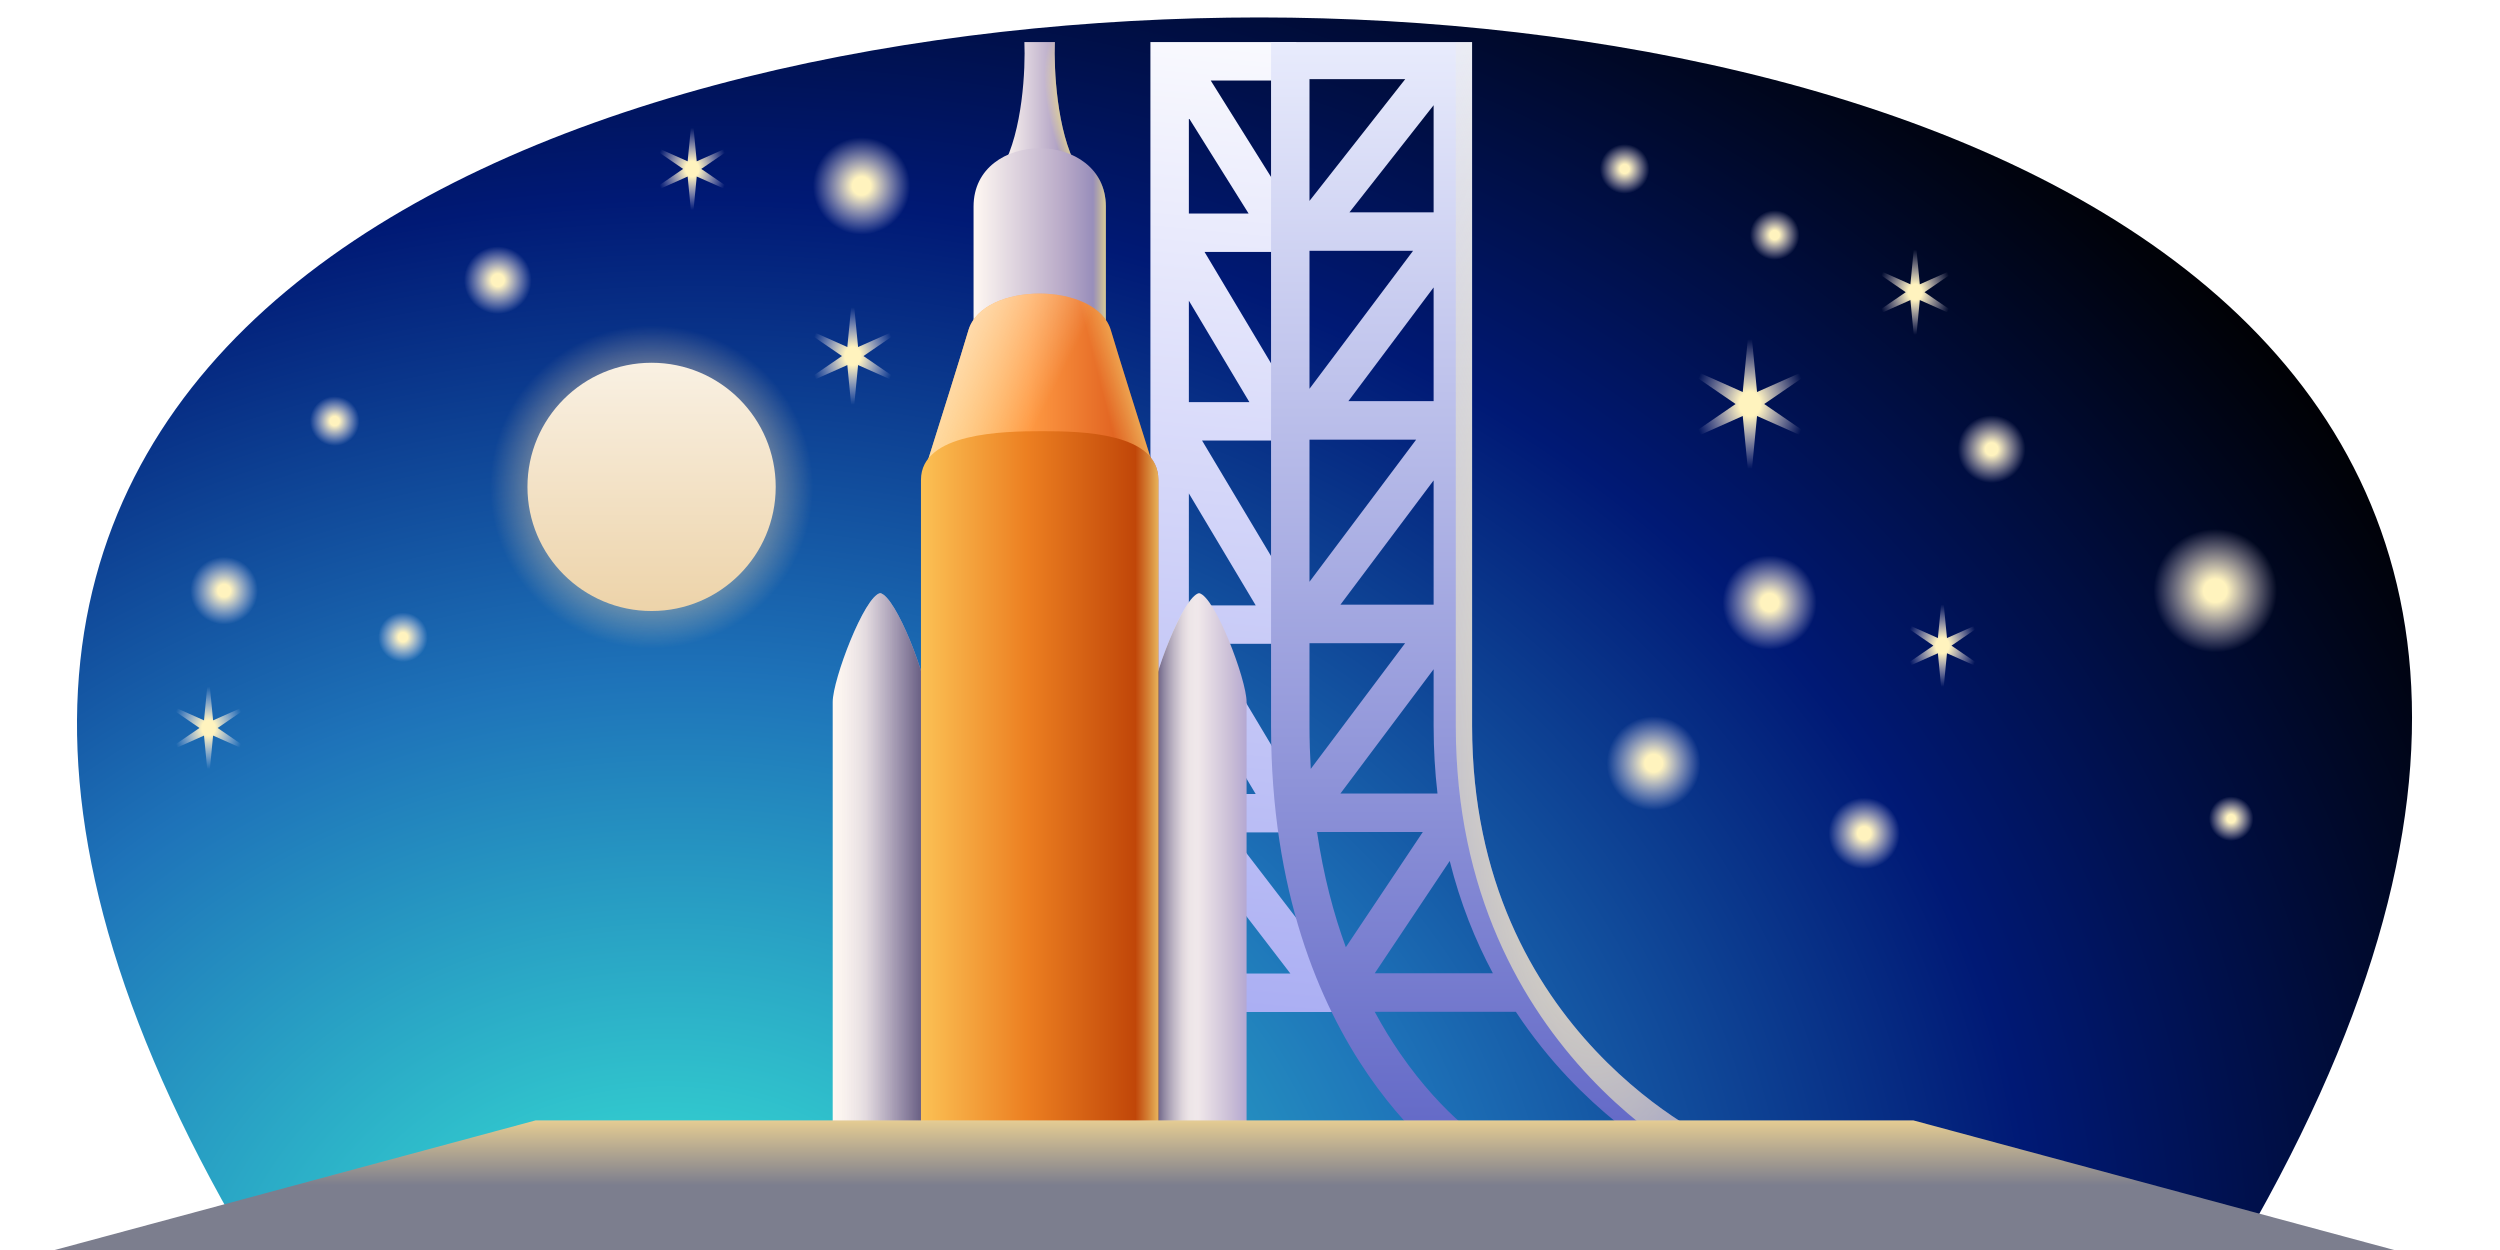
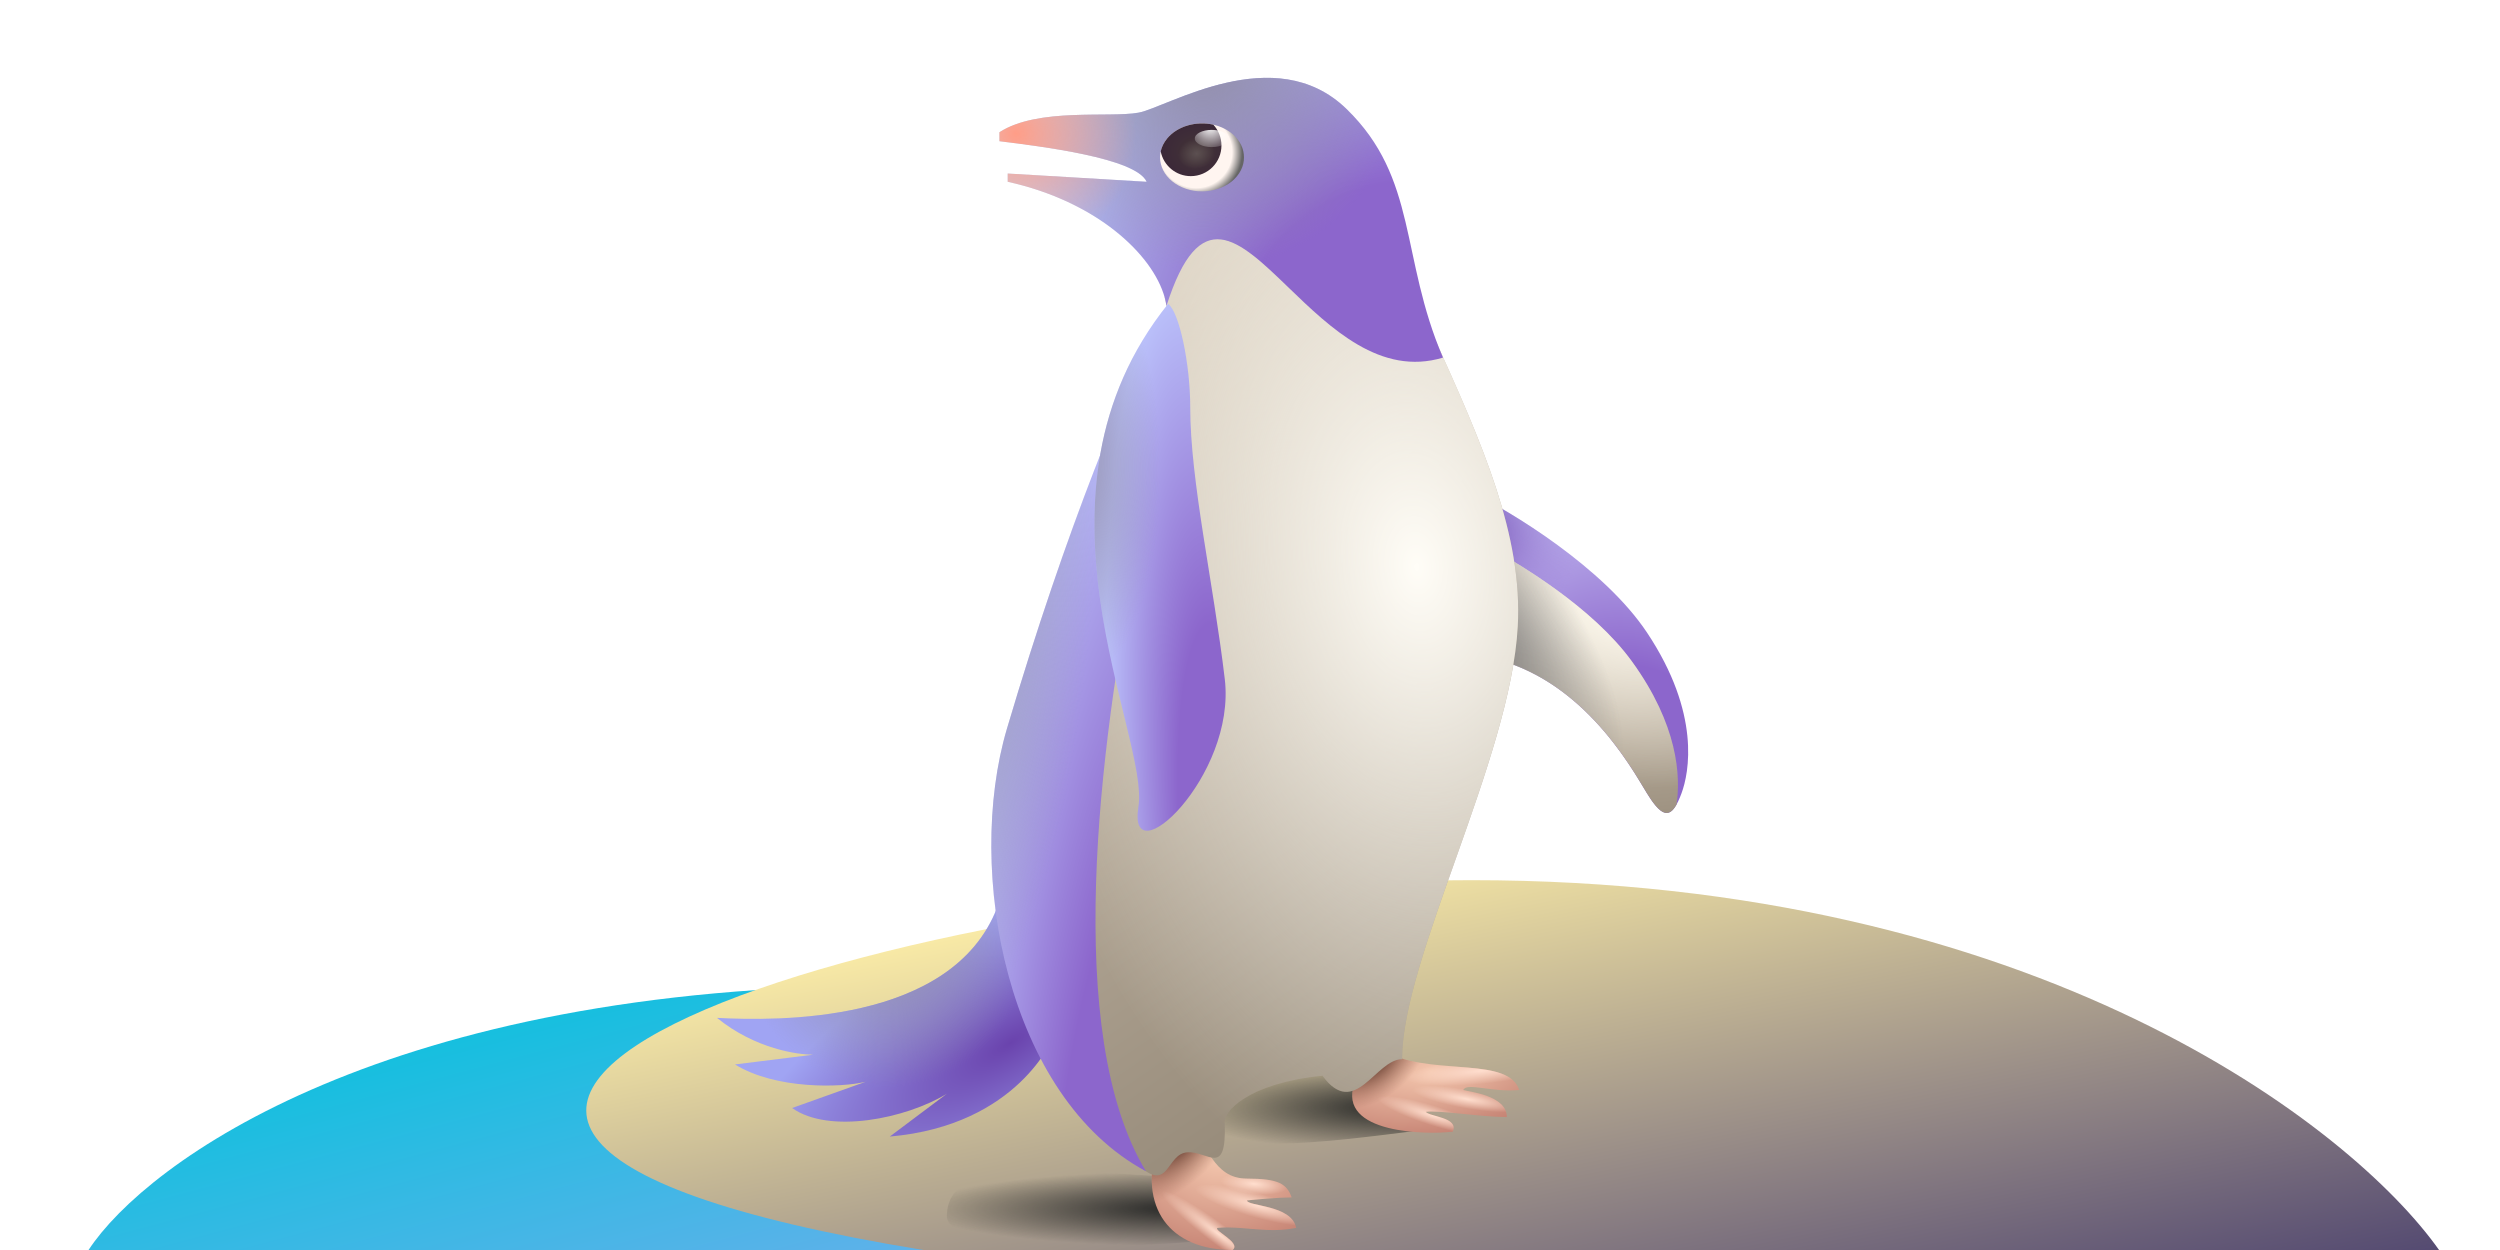
<svg xmlns="http://www.w3.org/2000/svg" viewBox="0 0 240 120" fill="none">
-   <path d="M216.572 117.109H22.38C-25.964 32.308 52.492 2.606 117.89 1.695C181.798 0.805 266.248 28.558 216.572 117.109Z" fill="url(#paint0_radial_10929_1152)" />
-   <path fill-rule="evenodd" clip-rule="evenodd" d="M110.44 4.039V69.753C110.439 84.782 105.665 94.814 100.97 101.067C98.615 104.202 96.265 106.405 94.52 107.814C93.649 108.519 92.926 109.025 92.433 109.35C92.188 109.511 91.997 109.627 91.874 109.701C91.815 109.736 91.77 109.762 91.744 109.777C91.732 109.784 91.717 109.795 91.717 109.795L93.493 113.027L93.502 113.023L93.52 113.014C93.534 113.006 93.555 112.991 93.578 112.978C93.626 112.951 93.695 112.914 93.777 112.865C93.942 112.766 94.175 112.62 94.466 112.429C95.05 112.044 95.869 111.468 96.841 110.682C98.787 109.11 101.358 106.691 103.922 103.277C105.252 101.506 106.57 99.468 107.803 97.15H129.158V93.459H127.364L128.099 92.896L118.134 79.913H124.155V76.479L124.782 76.109L116.241 61.808H124.155V58.373L124.782 58.004L115.398 42.293H124.155V39.871L124.782 39.502L115.637 24.188H124.155V21.739L124.759 21.365L116.232 7.734H124.448V4.038L110.44 4.039ZM113.897 80.454L123.876 93.459H109.574C111.23 89.606 112.584 85.111 113.374 79.913H114.604L113.897 80.454ZM120.545 76.222H113.825C114.015 74.166 114.131 72.011 114.131 69.753V65.472L120.545 76.222ZM120.549 58.117H114.131V47.367L120.549 58.117ZM119.941 38.602H114.131V28.865L119.941 38.602ZM119.864 20.496H114.131V11.331L119.864 20.496Z" fill="url(#paint1_linear_10929_1152)" />
-   <path fill-rule="evenodd" clip-rule="evenodd" d="M141.319 4.038V69.7C141.32 84.623 147.273 94.612 153.196 100.889C156.167 104.039 159.137 106.262 161.358 107.691C162.468 108.404 163.389 108.918 164.022 109.25C164.338 109.416 164.582 109.539 164.743 109.615C164.824 109.654 164.886 109.68 164.924 109.697L164.964 109.715C164.96 109.723 164.911 109.843 164.23 111.409C163.552 112.968 163.496 113.09 163.49 113.099L163.463 113.086C163.447 113.079 163.423 113.071 163.396 113.059C163.339 113.033 163.258 112.994 163.157 112.946C162.956 112.85 162.669 112.711 162.309 112.523C161.589 112.145 160.573 111.575 159.362 110.796C156.942 109.24 153.726 106.835 150.51 103.427C148.803 101.618 147.105 99.523 145.52 97.13H131.971C132.763 98.601 133.584 99.927 134.401 101.115C136.558 104.253 138.709 106.452 140.301 107.858C141.095 108.559 141.752 109.064 142.198 109.386C142.421 109.546 142.593 109.665 142.703 109.737C142.757 109.772 142.802 109.795 142.825 109.809C142.833 109.814 142.843 109.823 142.843 109.823C142.843 109.823 142.81 109.879 141.896 111.409C141.059 112.812 140.962 112.973 140.95 112.991L140.941 112.987L140.923 112.978C140.909 112.97 140.89 112.955 140.869 112.942C140.824 112.914 140.76 112.874 140.684 112.825C140.53 112.724 140.313 112.576 140.044 112.383C139.505 111.995 138.751 111.418 137.858 110.629C136.069 109.05 133.708 106.625 131.358 103.206C126.646 96.349 122.02 85.556 122.02 69.7V4.038H141.319ZM131.976 93.434H143.316C141.628 90.28 140.183 86.7 139.174 82.653L131.976 93.434ZM126.437 79.872C127.055 84.057 128.027 87.729 129.2 90.933L136.591 79.872H126.437ZM128.681 76.176H137.998C137.76 74.118 137.628 71.96 137.628 69.7V64.246L128.681 76.176ZM125.711 69.7C125.711 71.115 125.759 72.486 125.833 73.815L134.892 61.744H125.711V69.7ZM128.681 58.048H137.628V46.118L128.681 58.048ZM125.711 55.849L135.951 42.206H125.711V55.849ZM129.443 38.51H137.628V27.593L129.443 38.51ZM125.711 37.324L135.654 24.078H125.711V37.324ZM129.547 20.382H137.628V10.101L129.547 20.382ZM125.711 7.599V19.286L134.901 7.599H125.711Z" fill="url(#paint2_linear_10929_1152)" />
-   <path d="M141.323 69.7C141.324 84.623 147.277 94.612 153.2 100.889C156.171 104.038 159.141 106.262 161.362 107.691C162.471 108.404 163.393 108.918 164.026 109.25C164.341 109.415 164.586 109.539 164.747 109.615C164.827 109.653 164.891 109.68 164.928 109.697L164.968 109.715C164.964 109.723 164.914 109.843 164.234 111.409C164.091 111.736 163.97 111.999 163.877 112.212C163.226 111.853 162.411 111.39 161.489 110.796C159.069 109.24 155.853 106.835 152.636 103.427C146.182 96.586 139.755 85.72 139.755 69.7V4.038H141.323V69.7Z" fill="url(#paint3_radial_10929_1152)" />
-   <path d="M101.272 4.038C101.164 6.589 101.437 12.57 103.39 16.086H96.228C98.182 12.57 98.451 6.589 98.342 4.038H101.272Z" fill="url(#paint4_linear_10929_1152)" />
-   <path d="M101.272 4.038C101.164 6.589 101.437 12.57 103.39 16.086H96.228C98.182 12.57 98.451 6.589 98.342 4.038H101.272Z" fill="url(#paint5_radial_10929_1152)" />
-   <path d="M106.159 19.828V31.222H93.462V19.828C93.462 12.37 106.159 12.37 106.159 19.828Z" fill="url(#paint6_linear_10929_1152)" />
-   <path d="M106.159 19.828V31.222H93.462V19.828C93.462 12.37 106.159 12.37 106.159 19.828Z" fill="url(#paint7_linear_10929_1152)" />
-   <path d="M106.642 31.71C107.294 33.924 109.518 40.989 110.549 44.244H89.062C90.093 40.989 92.318 33.924 92.969 31.71C94.353 27.007 105.259 27.007 106.642 31.71Z" fill="url(#paint8_linear_10929_1152)" />
-   <path d="M106.642 31.71C107.294 33.924 109.518 40.989 110.549 44.244H89.062C90.093 40.989 92.318 33.924 92.969 31.71C94.353 27.007 105.259 27.007 106.642 31.71Z" fill="url(#paint9_linear_10929_1152)" />
-   <path d="M106.642 31.71C107.294 33.924 109.518 40.989 110.549 44.244H89.062C90.093 40.989 92.318 33.924 92.969 31.71C94.353 27.007 105.259 27.007 106.642 31.71Z" fill="url(#paint10_linear_10929_1152)" />
-   <path d="M84.501 56.941C86.022 57.229 89.063 65.239 89.063 67.389V111.466C89.063 111.466 88.269 112.122 84.501 112.122C80.733 112.122 79.939 111.466 79.939 111.466V67.389C79.939 65.239 82.981 57.229 84.501 56.941Z" fill="url(#paint11_linear_10929_1152)" />
-   <path d="M84.501 56.941C86.022 57.229 89.063 65.239 89.063 67.389V111.466C89.063 111.466 88.269 112.122 84.501 112.122C80.733 112.122 79.939 111.466 79.939 111.466V67.389C79.939 65.239 82.981 57.229 84.501 56.941Z" fill="url(#paint12_linear_10929_1152)" />
-   <path d="M115.11 56.941C116.631 57.229 119.672 65.239 119.672 67.389V111.466C119.672 111.466 118.879 112.122 115.11 112.122C111.342 112.122 110.549 111.466 110.549 111.466V67.389C110.549 65.239 113.59 57.229 115.11 56.941Z" fill="url(#paint13_linear_10929_1152)" />
-   <path d="M115.11 56.941C116.631 57.229 119.672 65.239 119.672 67.389V111.466C119.672 111.466 118.879 112.122 115.11 112.122C111.342 112.122 110.549 111.466 110.549 111.466V67.389C110.549 65.239 113.59 57.229 115.11 56.941Z" fill="url(#paint14_linear_10929_1152)" />
-   <path d="M100.073 41.394C103.872 41.394 111.202 41.54 111.202 46.074V113.1H88.413V46.074C88.413 41.54 96.275 41.394 100.073 41.394Z" fill="url(#paint15_linear_10929_1152)" />
-   <path d="M100.073 41.394C103.872 41.394 111.202 41.54 111.202 46.074V113.1H88.413V46.074C88.413 41.54 96.275 41.394 100.073 41.394Z" fill="url(#paint16_linear_10929_1152)" />
-   <path d="M51.41 107.559H183.687L229.841 120H5.256L51.41 107.559Z" fill="url(#paint17_linear_10929_1152)" />
-   <path d="M174.24 80C174.24 82.524 176.355 84.57 178.963 84.57C181.572 84.57 183.687 82.524 183.687 80C183.687 77.476 181.572 75.43 178.963 75.43C176.355 75.43 174.24 77.476 174.24 80Z" fill="url(#paint18_radial_10929_1152)" />
-   <path d="M163.646 57.845C163.646 61.178 166.439 63.879 169.883 63.879C173.327 63.879 176.119 61.178 176.119 57.845C176.119 54.512 173.327 51.81 169.883 51.81C166.439 51.81 163.646 54.512 163.646 57.845Z" fill="url(#paint19_radial_10929_1152)" />
-   <path d="M204.489 56.705C204.489 61.075 208.15 64.618 212.667 64.618C217.183 64.618 220.845 61.075 220.845 56.705C220.845 52.335 217.183 48.792 212.667 48.792C208.15 48.792 204.489 52.335 204.489 56.705Z" fill="url(#paint20_radial_10929_1152)" />
-   <path d="M211.247 78.594C211.247 80.17 212.567 81.447 214.195 81.447C215.824 81.447 217.144 80.17 217.144 78.594C217.144 77.019 215.824 75.742 214.195 75.742C212.567 75.742 211.247 77.019 211.247 78.594Z" fill="url(#paint21_radial_10929_1152)" />
-   <path d="M186.715 43.12C186.715 45.514 188.721 47.455 191.196 47.455C193.67 47.455 195.676 45.514 195.676 43.12C195.676 40.726 193.67 38.785 191.196 38.785C188.721 38.785 186.715 40.726 186.715 43.12Z" fill="url(#paint22_radial_10929_1152)" />
-   <path d="M76.27 17.853C76.27 21.295 79.153 24.086 82.711 24.086C86.268 24.086 89.152 21.295 89.152 17.853C89.152 14.411 86.268 11.62 82.711 11.62C79.153 11.62 76.27 14.411 76.27 17.853Z" fill="url(#paint23_radial_10929_1152)" />
-   <path d="M17.033 56.705C17.033 59.099 19.039 61.04 21.513 61.04C23.987 61.04 25.993 59.099 25.993 56.705C25.993 54.311 23.987 52.37 21.513 52.37C19.039 52.37 17.033 54.311 17.033 56.705Z" fill="url(#paint24_radial_10929_1152)" />
-   <path d="M43.314 26.898C43.314 29.292 45.32 31.233 47.794 31.233C50.269 31.233 52.274 29.292 52.274 26.898C52.274 24.503 50.269 22.562 47.794 22.562C45.32 22.562 43.314 24.503 43.314 26.898Z" fill="url(#paint25_radial_10929_1152)" />
-   <path d="M152.532 73.276C152.532 76.599 155.316 79.293 158.75 79.293C162.185 79.293 164.969 76.599 164.969 73.276C164.969 69.953 162.185 67.259 158.75 67.259C155.316 67.259 152.532 69.953 152.532 73.276Z" fill="url(#paint26_radial_10929_1152)" />
-   <path d="M28.85 40.425C28.85 42.178 30.318 43.598 32.129 43.598C33.94 43.598 35.408 42.178 35.408 40.425C35.408 38.673 33.94 37.253 32.129 37.253C30.318 37.253 28.85 38.673 28.85 40.425Z" fill="url(#paint27_radial_10929_1152)" />
-   <path d="M167.091 22.562C167.091 24.314 168.559 25.735 170.37 25.735C172.181 25.735 173.649 24.314 173.649 22.562C173.649 20.81 172.181 19.389 170.37 19.389C168.559 19.389 167.091 20.81 167.091 22.562Z" fill="url(#paint28_radial_10929_1152)" />
-   <path d="M152.686 16.217C152.686 17.969 154.154 19.39 155.965 19.39C157.776 19.39 159.244 17.969 159.244 16.217C159.244 14.464 157.776 13.044 155.965 13.044C154.154 13.044 152.686 14.464 152.686 16.217Z" fill="url(#paint29_radial_10929_1152)" />
-   <path d="M35.409 61.174C35.409 62.926 36.877 64.347 38.688 64.347C40.499 64.347 41.967 62.926 41.967 61.174C41.967 59.422 40.499 58.001 38.688 58.001C36.877 58.001 35.409 59.422 35.409 61.174Z" fill="url(#paint30_radial_10929_1152)" />
-   <path d="M183.85 22.591L183.399 27.293L178.965 25.32L182.948 28.05L178.965 30.779L183.399 28.806L183.85 33.508L184.301 28.806L188.735 30.779L184.753 28.05L188.735 25.32L184.301 27.293L183.85 22.591Z" fill="url(#paint31_radial_10929_1152)" />
-   <path d="M81.86 27.935L81.343 33.315L76.27 31.058L80.827 34.18L76.27 37.303L81.343 35.046L81.86 40.426L82.376 35.046L87.449 37.303L82.892 34.18L87.449 31.058L82.376 33.315L81.86 27.935Z" fill="url(#paint32_radial_10929_1152)" />
-   <path d="M66.451 10.939L66.014 15.485L61.728 13.578L65.578 16.216L61.728 18.855L66.014 16.947L66.451 21.493L66.887 16.947L71.174 18.855L67.323 16.216L71.174 13.578L66.887 15.485L66.451 10.939Z" fill="url(#paint33_radial_10929_1152)" />
-   <path d="M20.021 64.608L19.585 69.154L15.298 67.247L19.149 69.885L15.298 72.524L19.585 70.616L20.021 75.162L20.457 70.616L24.744 72.524L20.894 69.885L24.744 67.247L20.457 69.154L20.021 64.608Z" fill="url(#paint34_radial_10929_1152)" />
-   <path d="M186.473 56.705L186.037 61.251L181.75 59.343L185.601 61.982L181.75 64.62L186.037 62.713L186.473 67.259L186.91 62.713L191.196 64.62L187.346 61.982L191.196 59.343L186.91 61.251L186.473 56.705Z" fill="url(#paint35_radial_10929_1152)" />
-   <path d="M167.99 30.478L167.303 37.634L160.554 34.632L166.616 38.785L160.554 42.939L167.303 39.936L167.99 47.093L168.676 39.936L175.425 42.939L169.363 38.785L175.425 34.632L168.676 37.634L167.99 30.478Z" fill="url(#paint36_radial_10929_1152)" />
-   <path d="M47.044 46.741C47.044 55.306 53.987 62.249 62.552 62.249C71.117 62.249 78.061 55.306 78.061 46.741C78.061 38.176 71.117 31.233 62.552 31.233C53.987 31.233 47.044 38.176 47.044 46.741Z" fill="url(#paint37_radial_10929_1152)" />
-   <path d="M50.636 46.741C50.636 53.322 55.971 58.657 62.552 58.657C69.133 58.657 74.468 53.322 74.468 46.741C74.468 40.16 69.133 34.825 62.552 34.825C55.971 34.825 50.636 40.16 50.636 46.741Z" fill="url(#paint38_linear_10929_1152)" />
+   <path d="M85.639 94.615C37.238 94.615 14.046 111.538 8.5 120H168.524C161.063 111.538 134.039 94.615 85.639 94.615Z" fill="url(#paint0_linear_6971_1362)" />
+   <path d="M141.289 84.497C87.064 84.497 12.754 107.596 88.619 119.999H234.148C225.788 108.165 195.513 84.497 141.289 84.497Z" fill="url(#paint1_linear_6971_1362)" />
+   <path d="M90.897 116.679C91.018 112.044 97.165 111.823 114.282 113.147L115.849 119.107C107.492 119.842 90.801 120.386 90.897 116.679Z" fill="url(#paint2_radial_6971_1362)" />
+   <path d="M114.984 107.081C115.085 101.646 120.237 101.387 134.584 102.94L135.608 108.606C128.604 109.468 114.903 111.429 114.984 107.081Z" fill="url(#paint3_radial_6971_1362)" />
+   <path d="M145.845 104.64C144.836 101.502 137.95 103.179 133.586 101.25L130.032 104.009C128.301 108.913 137.196 108.93 139.467 108.642C140.08 107.236 137.22 107.217 136.871 106.731C138.025 106.55 142.152 107.236 144.656 107.236C144.656 105.144 141.021 104.82 140.477 104.64C140.801 103.883 143.213 104.89 145.845 104.64Z" fill="url(#paint4_radial_6971_1362)" />
+   <path d="M145.845 104.64C144.836 101.502 137.95 103.179 133.586 101.25L130.032 104.009C128.301 108.913 137.196 108.93 139.467 108.642C140.08 107.236 137.22 107.217 136.871 106.731C138.025 106.55 142.152 107.236 144.656 107.236C144.656 105.144 141.021 104.82 140.477 104.64C140.801 103.883 143.213 104.89 145.845 104.64Z" fill="url(#paint5_radial_6971_1362)" />
+   <path d="M145.845 104.64C144.836 101.502 137.95 103.179 133.586 101.25L130.032 104.009C128.301 108.913 137.196 108.93 139.467 108.642C140.08 107.236 137.22 107.217 136.871 106.731C138.025 106.55 142.152 107.236 144.656 107.236C144.656 105.144 141.021 104.82 140.477 104.64C140.801 103.883 143.213 104.89 145.845 104.64Z" fill="url(#paint6_radial_6971_1362)" />
+   <path d="M145.845 104.64C144.836 101.502 137.95 103.179 133.586 101.25L130.032 104.009C128.301 108.913 137.196 108.93 139.467 108.642C140.08 107.236 137.22 107.217 136.871 106.731C138.025 106.55 142.152 107.236 144.656 107.236C144.656 105.144 141.021 104.82 140.477 104.64C140.801 103.883 143.213 104.89 145.845 104.64Z" fill="url(#paint7_radial_6971_1362)" />
+   <path d="M145.845 104.64C144.836 101.502 137.95 103.179 133.586 101.25L130.032 104.009C128.301 108.913 137.196 108.93 139.467 108.642C140.08 107.236 137.22 107.217 136.871 106.731C138.025 106.55 142.152 107.236 144.656 107.236C144.656 105.144 141.021 104.82 140.477 104.64C140.801 103.883 143.213 104.89 145.845 104.64Z" fill="url(#paint8_radial_6971_1362)" />
+   <path d="M118.336 120C112.315 120 109.197 115.959 111.144 109.685L114.262 108.822C116.017 109.519 116.334 113.149 119.707 113.149C122.688 113.149 123.529 113.618 123.998 114.952C122.772 114.952 120.35 115.162 119.707 115.24C119.707 115.817 123.998 115.637 124.43 117.872C121.745 118.449 119.202 117.656 116.894 117.872C116.389 118.089 119.201 119.279 118.336 120Z" fill="url(#paint9_radial_6971_1362)" />
+   <path d="M118.336 120C112.315 120 109.197 115.959 111.144 109.685L114.262 108.822C116.017 109.519 116.334 113.149 119.707 113.149C122.688 113.149 123.529 113.618 123.998 114.952C122.772 114.952 120.35 115.162 119.707 115.24C119.707 115.817 123.998 115.637 124.43 117.872C121.745 118.449 119.202 117.656 116.894 117.872C116.389 118.089 119.201 119.279 118.336 120Z" fill="url(#paint10_radial_6971_1362)" />
+   <path d="M118.336 120C112.315 120 109.197 115.959 111.144 109.685L114.262 108.822C116.017 109.519 116.334 113.149 119.707 113.149C122.688 113.149 123.529 113.618 123.998 114.952C122.772 114.952 120.35 115.162 119.707 115.24C119.707 115.817 123.998 115.637 124.43 117.872C121.745 118.449 119.202 117.656 116.894 117.872C116.389 118.089 119.201 119.279 118.336 120Z" fill="url(#paint11_radial_6971_1362)" />
+   <path d="M118.336 120C112.315 120 109.197 115.959 111.144 109.685L114.262 108.822C116.017 109.519 116.334 113.149 119.707 113.149C122.688 113.149 123.529 113.618 123.998 114.952C122.772 114.952 120.35 115.162 119.707 115.24C119.707 115.817 123.998 115.637 124.43 117.872C121.745 118.449 119.202 117.656 116.894 117.872C116.389 118.089 119.201 119.279 118.336 120Z" fill="url(#paint12_radial_6971_1362)" />
+   <path d="M118.336 120C112.315 120 109.197 115.959 111.144 109.685L114.262 108.822C116.017 109.519 116.334 113.149 119.707 113.149C122.688 113.149 123.529 113.618 123.998 114.952C122.772 114.952 120.35 115.162 119.707 115.24C119.707 115.817 123.998 115.637 124.43 117.872C121.745 118.449 119.202 117.656 116.894 117.872C116.389 118.089 119.201 119.279 118.336 120Z" fill="url(#paint13_radial_6971_1362)" />
+   <path d="M158.109 60.721C153.955 54.49 145.032 49.087 141.089 47.163L142.099 62.957C151.618 64.543 156.522 73.558 158.109 76.154C159.702 78.762 160.523 78.592 161.426 76.154C162.147 74.207 163.301 68.51 158.109 60.721Z" fill="url(#paint14_radial_6971_1362)" />
+   <path d="M158.109 60.721C153.955 54.49 145.032 49.087 141.089 47.163L142.099 62.957C151.618 64.543 156.522 73.558 158.109 76.154C159.702 78.762 160.523 78.592 161.426 76.154C162.147 74.207 163.301 68.51 158.109 60.721Z" fill="url(#paint15_radial_6971_1362)" />
+   <path fill-rule="evenodd" clip-rule="evenodd" d="M160.946 77.239C161.353 74.534 161.104 69.611 156.657 63.488C152.958 58.396 145.917 54.024 141.38 51.711L142.099 62.957C151.091 64.455 155.964 72.582 157.814 75.665C157.922 75.846 158.021 76.01 158.108 76.154C159.418 78.296 160.205 78.564 160.946 77.239Z" fill="url(#paint16_linear_6971_1362)" />
+   <path fill-rule="evenodd" clip-rule="evenodd" d="M160.946 77.239C161.353 74.534 161.104 69.611 156.657 63.488C152.958 58.396 145.917 54.024 141.38 51.711L142.099 62.957C151.091 64.455 155.964 72.582 157.814 75.665C157.922 75.846 158.021 76.01 158.108 76.154C159.418 78.296 160.205 78.564 160.946 77.239Z" fill="url(#paint17_radial_6971_1362)" />
+   <path fill-rule="evenodd" clip-rule="evenodd" d="M160.946 77.239C161.353 74.534 161.104 69.611 156.657 63.488C152.958 58.396 145.917 54.024 141.38 51.711L142.099 62.957C151.091 64.455 155.964 72.582 157.814 75.665C157.922 75.846 158.021 76.01 158.108 76.154C159.418 78.296 160.205 78.564 160.946 77.239Z" fill="url(#paint18_radial_6971_1362)" />
+   <path d="M68.83 97.716C74.455 98.005 91.402 98.365 95.729 87.115L101.137 99.519C101.137 99.519 97.82 108.029 85.416 109.111L90.897 105C87.003 107.38 79.618 108.909 76.041 106.37L83.108 103.846C80.801 104.423 74.483 104.611 70.56 102.187L78.06 101.25C76.618 101.25 72.522 100.716 68.83 97.716Z" fill="url(#paint19_radial_6971_1362)" />
+   <path d="M68.83 97.716C74.455 98.005 91.402 98.365 95.729 87.115L101.137 99.519C101.137 99.519 97.82 108.029 85.416 109.111L90.897 105C87.003 107.38 79.618 108.909 76.041 106.37L83.108 103.846C80.801 104.423 74.483 104.611 70.56 102.187L78.06 101.25C76.618 101.25 72.522 100.716 68.83 97.716Z" fill="url(#paint20_radial_6971_1362)" />
+   <path d="M134.6 101.683C134.6 92.019 145.014 72.837 145.706 60.144C146.184 51.379 142.36 42.734 137.52 32.042C116.715 16.154 112.677 23.509 111.812 28.558C113.254 33.75 108.783 47.019 101.86 70.385C94.937 93.75 106.475 109.327 109.36 111.923C112.244 114.519 111.956 110.769 113.975 110.625C115.994 110.481 117.725 113.077 117.581 107.885C117.304 106.813 119.744 103.99 126.956 103.269C130.074 107.522 132.047 101.683 134.6 101.683Z" fill="url(#paint21_linear_6971_1362)" />
+   <path d="M134.6 101.683C134.6 92.019 145.014 72.837 145.706 60.144C146.184 51.379 142.36 42.734 137.52 32.042C116.715 16.154 112.677 23.509 111.812 28.558C113.254 33.75 108.783 47.019 101.86 70.385C94.937 93.75 106.475 109.327 109.36 111.923C112.244 114.519 111.956 110.769 113.975 110.625C115.994 110.481 117.725 113.077 117.581 107.885C117.304 106.813 119.744 103.99 126.956 103.269C130.074 107.522 132.047 101.683 134.6 101.683Z" fill="url(#paint22_radial_6971_1362)" />
+   <path d="M110.014 112.444C102.003 99.231 105.546 71.576 109.103 53.538C110.783 45.014 111.81 38.221 111.81 29.712C108.204 36.635 102.424 50.52 96.666 69.952C92.615 83.624 96.666 105.288 110.014 112.444Z" fill="url(#paint23_radial_6971_1362)" />
+   <path d="M110.014 112.444C102.003 99.231 105.546 71.576 109.103 53.538C110.783 45.014 111.81 38.221 111.81 29.712C108.204 36.635 102.424 50.52 96.666 69.952C92.615 83.624 96.666 105.288 110.014 112.444Z" fill="url(#paint24_radial_6971_1362)" />
+   <path d="M138.528 34.329C132.545 36.144 127.723 31.49 123.693 27.599C118.862 22.936 115.169 19.371 111.979 29.371C111.936 29.081 111.88 28.809 111.81 28.557C110.656 24.403 105.248 19.327 96.738 17.451V16.658L110.079 17.451C109.041 15.144 99.791 14.038 95.945 13.557V12.692C99.623 10.313 106.509 11.322 109.286 10.817C112.064 10.312 122.385 3.781 129.262 10.457C136.14 17.132 134.39 24.695 138.528 34.329Z" fill="url(#paint25_radial_6971_1362)" />
+   <path d="M138.528 34.329C132.545 36.144 127.723 31.49 123.693 27.599C118.862 22.936 115.169 19.371 111.979 29.371C111.936 29.081 111.88 28.809 111.81 28.557C110.656 24.403 105.248 19.327 96.738 17.451V16.658L110.079 17.451C109.041 15.144 99.791 14.038 95.945 13.557V12.692C99.623 10.313 106.509 11.322 109.286 10.817C112.064 10.312 122.385 3.781 129.262 10.457C136.14 17.132 134.39 24.695 138.528 34.329Z" fill="url(#paint26_radial_6971_1362)" />
+   <path d="M138.528 34.329C132.545 36.144 127.723 31.49 123.693 27.599C118.862 22.936 115.169 19.371 111.979 29.371C111.936 29.081 111.88 28.809 111.81 28.557C110.656 24.403 105.248 19.327 96.738 17.451V16.658L110.079 17.451C109.041 15.144 99.791 14.038 95.945 13.557V12.692C99.623 10.313 106.509 11.322 109.286 10.817C112.064 10.312 122.385 3.781 129.262 10.457C136.14 17.132 134.39 24.695 138.528 34.329Z" fill="url(#paint27_radial_6971_1362)" />
+   <path d="M109.286 77.468C110.396 70.653 97.44 47.475 112.139 29.171C113.196 29.91 114.262 34.904 114.262 39.087C114.262 46.197 116.47 55.842 117.579 65.192C118.689 74.543 108.177 84.283 109.286 77.468Z" fill="url(#paint28_radial_6971_1362)" />
+   <path d="M109.286 77.468C110.396 70.653 97.44 47.475 112.139 29.171C113.196 29.91 114.262 34.904 114.262 39.087C114.262 46.197 116.47 55.842 117.579 65.192C118.689 74.543 108.177 84.283 109.286 77.468Z" fill="url(#paint29_radial_6971_1362)" />
+   <path d="M113.146 17.818C114.994 18.823 117.498 18.426 118.739 16.931C119.981 15.435 119.491 13.409 117.643 12.404C115.796 11.399 113.292 11.796 112.05 13.291C110.808 14.786 111.299 16.813 113.146 17.818Z" fill="url(#paint30_radial_6971_1362)" />
+   <path fill-rule="evenodd" clip-rule="evenodd" d="M114.316 16.909C115.942 16.909 117.26 15.591 117.26 13.965C117.26 13.194 116.964 12.493 116.479 11.968C114.85 11.6 113.044 12.093 112.049 13.291C111.728 13.677 111.523 14.099 111.427 14.53C111.691 15.885 112.884 16.909 114.316 16.909Z" fill="url(#paint31_radial_6971_1362)" />
+   <path fill-rule="evenodd" clip-rule="evenodd" d="M114.316 16.909C115.942 16.909 117.26 15.591 117.26 13.965C117.26 13.194 116.964 12.493 116.479 11.968C114.85 11.6 113.044 12.093 112.049 13.291C111.728 13.677 111.523 14.099 111.427 14.53C111.691 15.885 112.884 16.909 114.316 16.909Z" fill="url(#paint32_radial_6971_1362)" />
+   <path d="M116.326 14.122C117.225 14.123 117.954 13.754 117.955 13.298C117.956 12.841 117.228 12.47 116.329 12.469C115.43 12.467 114.701 12.836 114.7 13.293C114.699 13.75 115.427 14.121 116.326 14.122Z" fill="url(#paint33_radial_6971_1362)" />
  <defs>
-     <radialGradient id="paint0_radial_10929_1152" cx="0" cy="0" r="1" gradientTransform="matrix(194.571 -2.62212 -2.37457 -160.936 64.6129 126.923)" gradientUnits="userSpaceOnUse">
-       <stop stop-color="#3AEFD7" />
-       <stop offset="0.388" stop-color="#1E73B9" />
-       <stop offset="0.674" stop-color="#001975" />
-       <stop offset="0.979" />
+     <linearGradient id="paint0_linear_6971_1362" x1="120.444" y1="140.625" x2="105.181" y2="83.287" gradientUnits="userSpaceOnUse">
+       <stop stop-color="#A0A4F3" />
+       <stop offset="1" stop-color="#16BFDF" />
+     </linearGradient>
+     <linearGradient id="paint1_linear_6971_1362" x1="226.153" y1="145.385" x2="209.776" y2="63.711" gradientUnits="userSpaceOnUse">
+       <stop stop-color="#120A5C" />
+       <stop offset="1" stop-color="#FFF0A8" />
+     </linearGradient>
+     <radialGradient id="paint2_radial_6971_1362" cx="0" cy="0" r="1" gradientUnits="userSpaceOnUse" gradientTransform="translate(113.679 116.042) rotate(180) scale(25.4336 3.59757)">
+       <stop stop-color="#252625" />
+       <stop offset="1" stop-color="#252625" stop-opacity="0" />
    </radialGradient>
-     <linearGradient id="paint1_linear_10929_1152" x1="117.403" y1="-3.317" x2="107.908" y2="96.945" gradientUnits="userSpaceOnUse">
+     <radialGradient id="paint3_radial_6971_1362" cx="0" cy="0" r="1" gradientUnits="userSpaceOnUse" gradientTransform="translate(134.078 106.334) rotate(180) scale(21.3177 4.21873)">
+       <stop stop-color="#252625" />
+       <stop offset="1" stop-color="#252625" stop-opacity="0" />
+     </radialGradient>
+     <radialGradient id="paint4_radial_6971_1362" cx="0" cy="0" r="1" gradientUnits="userSpaceOnUse" gradientTransform="translate(137.393 102.857) rotate(81.1418) scale(6.27462 14.5096)">
+       <stop stop-color="#F4C7AE" />
+       <stop offset="1" stop-color="#C58273" />
+     </radialGradient>
+     <radialGradient id="paint5_radial_6971_1362" cx="0" cy="0" r="1" gradientUnits="userSpaceOnUse" gradientTransform="translate(131.624 101.649) rotate(142.113) scale(6.03075 3.92195)">
+       <stop stop-color="#38160A" />
+       <stop offset="1" stop-color="#865443" stop-opacity="0" />
+     </radialGradient>
+     <radialGradient id="paint6_radial_6971_1362" cx="0" cy="0" r="1" gradientUnits="userSpaceOnUse" gradientTransform="translate(140.801 105.505) rotate(-170.151) scale(5.26997 0.912484)">
+       <stop stop-color="#FFDECE" />
+       <stop offset="1" stop-color="#FFDECE" stop-opacity="0" />
+     </radialGradient>
+     <radialGradient id="paint7_radial_6971_1362" cx="0" cy="0" r="1" gradientUnits="userSpaceOnUse" gradientTransform="translate(142.171 102.8) rotate(174.627) scale(7.3158 1.26671)">
+       <stop stop-color="#FFDECE" />
+       <stop offset="1" stop-color="#FFDECE" stop-opacity="0" />
+     </radialGradient>
+     <radialGradient id="paint8_radial_6971_1362" cx="0" cy="0" r="1" gradientUnits="userSpaceOnUse" gradientTransform="translate(137.556 107.091) rotate(-162.512) scale(5.51953 0.955694)">
+       <stop stop-color="#FFDECE" />
+       <stop offset="1" stop-color="#FFDECE" stop-opacity="0" />
+     </radialGradient>
+     <radialGradient id="paint9_radial_6971_1362" cx="0" cy="0" r="1" gradientUnits="userSpaceOnUse" gradientTransform="translate(117.123 111.219) rotate(84.8397) scale(9.2879 12.6447)">
+       <stop stop-color="#F4C7AE" />
+       <stop offset="1" stop-color="#C58273" />
+     </radialGradient>
+     <radialGradient id="paint10_radial_6971_1362" cx="0" cy="0" r="1" gradientUnits="userSpaceOnUse" gradientTransform="translate(113.253 109.002) rotate(131.372) scale(7.91733 4.18635)">
+       <stop stop-color="#38160A" />
+       <stop offset="1" stop-color="#865443" stop-opacity="0" />
+     </radialGradient>
+     <radialGradient id="paint11_radial_6971_1362" cx="0" cy="0" r="1" gradientUnits="userSpaceOnUse" gradientTransform="translate(120.645 115.709) rotate(-164.332) scale(6.14167 1.17995)">
+       <stop stop-color="#FFDECE" />
+       <stop offset="1" stop-color="#FFDECE" stop-opacity="0" />
+     </radialGradient>
+     <radialGradient id="paint12_radial_6971_1362" cx="0" cy="0" r="1" gradientUnits="userSpaceOnUse" gradientTransform="translate(120.392 113.654) rotate(-174.226) scale(3.2255 0.996651)">
+       <stop stop-color="#FFDECE" />
+       <stop offset="1" stop-color="#FFDECE" stop-opacity="0" />
+     </radialGradient>
+     <radialGradient id="paint13_radial_6971_1362" cx="0" cy="0" r="1" gradientUnits="userSpaceOnUse" gradientTransform="translate(117.003 118.485) rotate(-143.191) scale(6.80048 0.984504)">
+       <stop stop-color="#FFDECE" />
+       <stop offset="1" stop-color="#FFDECE" stop-opacity="0" />
+     </radialGradient>
+     <radialGradient id="paint14_radial_6971_1362" cx="0" cy="0" r="1" gradientUnits="userSpaceOnUse" gradientTransform="translate(160.693 81.7396) rotate(-109.693) scale(42.4402 23.8231)">
+       <stop offset="0.437" stop-color="#8C66CC" />
+       <stop offset="1" stop-color="#D7DCFF" />
+     </radialGradient>
+     <radialGradient id="paint15_radial_6971_1362" cx="0" cy="0" r="1" gradientUnits="userSpaceOnUse" gradientTransform="translate(141.089 51.0577) rotate(49.8991) scale(10.7478 10.7478)">
+       <stop stop-color="#6A43AD" />
+       <stop offset="1" stop-color="#9D80D8" stop-opacity="0" />
+     </radialGradient>
+     <linearGradient id="paint16_linear_6971_1362" x1="151.232" y1="52.861" x2="154.142" y2="83.221" gradientUnits="userSpaceOnUse">
+       <stop stop-color="#E4D9C8" />
+       <stop offset="1" stop-color="#928675" />
+     </linearGradient>
+     <radialGradient id="paint17_radial_6971_1362" cx="0" cy="0" r="1" gradientUnits="userSpaceOnUse" gradientTransform="translate(154.863 58.0528) rotate(40.2244) scale(20.2125 15.4549)">
+       <stop stop-color="#FFFBF0" />
+       <stop offset="1" stop-color="#FFFBF0" stop-opacity="0" />
+     </radialGradient>
+     <radialGradient id="paint18_radial_6971_1362" cx="0" cy="0" r="1" gradientUnits="userSpaceOnUse" gradientTransform="translate(140.08 58.1249) rotate(52.1885) scale(22.8204 9.17821)">
+       <stop stop-color="#2C313D" stop-opacity="0.6" />
+       <stop offset="1" stop-color="#2C313D" stop-opacity="0" />
+     </radialGradient>
+     <radialGradient id="paint19_radial_6971_1362" cx="0" cy="0" r="1" gradientUnits="userSpaceOnUse" gradientTransform="translate(97.0267 100.096) rotate(147.995) scale(31.9757 11.4908)">
+       <stop stop-color="#6A43AD" />
+       <stop offset="1" stop-color="#A0A4F3" />
+     </radialGradient>
+     <radialGradient id="paint20_radial_6971_1362" cx="0" cy="0" r="1" gradientUnits="userSpaceOnUse" gradientTransform="translate(84.9834 90.7211) rotate(57.0649) scale(13.662)">
+       <stop stop-color="#928EAA" />
+       <stop offset="1" stop-color="#928EAA" stop-opacity="0" />
+     </radialGradient>
+     <linearGradient id="paint21_linear_6971_1362" x1="90.167" y1="13.434" x2="148.373" y2="98.576" gradientUnits="userSpaceOnUse">
+       <stop stop-color="#E4D9C8" />
+       <stop offset="1" stop-color="#928675" />
+     </linearGradient>
+     <radialGradient id="paint22_radial_6971_1362" cx="0" cy="0" r="1" gradientUnits="userSpaceOnUse" gradientTransform="translate(136.042 54.375) rotate(84.5719) scale(64.0371 40.4419)">
+       <stop stop-color="#FFFDF7" />
+       <stop offset="1" stop-color="#FFFBF0" stop-opacity="0" />
+     </radialGradient>
+     <radialGradient id="paint23_radial_6971_1362" cx="0" cy="0" r="1" gradientUnits="userSpaceOnUse" gradientTransform="translate(109.358 122.308) rotate(-87.0802) scale(93.4386 19.9433)">
+       <stop offset="0.437" stop-color="#8C66CC" />
+       <stop offset="1" stop-color="#BBC2FB" />
+     </radialGradient>
+     <radialGradient id="paint24_radial_6971_1362" cx="0" cy="0" r="1" gradientUnits="userSpaceOnUse" gradientTransform="translate(93.3486 51.0577) rotate(93.3371) scale(49.5552 12.0192)">
+       <stop stop-color="#928EAA" />
+       <stop offset="1" stop-color="#928EAA" stop-opacity="0" />
+     </radialGradient>
+     <radialGradient id="paint25_radial_6971_1362" cx="0" cy="0" r="1" gradientUnits="userSpaceOnUse" gradientTransform="translate(138.707 38.0432) rotate(-131.363) scale(49.9164 43.8017)">
+       <stop offset="0.437" stop-color="#8C66CC" />
+       <stop offset="1" stop-color="#C2E4FF" />
+     </radialGradient>
+     <radialGradient id="paint26_radial_6971_1362" cx="0" cy="0" r="1" gradientUnits="userSpaceOnUse" gradientTransform="translate(115.416 6.34615) rotate(48.821) scale(19.6057)">
+       <stop stop-color="#928EAA" />
+       <stop offset="1" stop-color="#928EAA" stop-opacity="0" />
+     </radialGradient>
+     <radialGradient id="paint27_radial_6971_1362" cx="0" cy="0" r="1" gradientUnits="userSpaceOnUse" gradientTransform="translate(97.5314 12.8365) rotate(178.21) scale(11.5441)">
+       <stop stop-color="#FF9D87" />
+       <stop offset="1" stop-color="#FF9D87" stop-opacity="0" />
+     </radialGradient>
+     <radialGradient id="paint28_radial_6971_1362" cx="0" cy="0" r="1" gradientUnits="userSpaceOnUse" gradientTransform="translate(118.445 84.9519) rotate(-95.0382) scale(57.4817 11.2072)">
+       <stop offset="0.437" stop-color="#8C66CC" />
+       <stop offset="1" stop-color="#BBC2FB" />
+     </radialGradient>
+     <radialGradient id="paint29_radial_6971_1362" cx="0" cy="0" r="1" gradientUnits="userSpaceOnUse" gradientTransform="translate(102.147 43.5577) rotate(87.7688) scale(22.2284 9.24085)">
+       <stop stop-color="#928EAA" />
+       <stop offset="1" stop-color="#928EAA" stop-opacity="0" />
+     </radialGradient>
+     <radialGradient id="paint30_radial_6971_1362" cx="0" cy="0" r="1" gradientUnits="userSpaceOnUse" gradientTransform="translate(114.747 14.5192) rotate(38.9866) scale(4.55329 4.45334)">
+       <stop offset="0.78" stop-color="#FFF5F0" />
+       <stop offset="1" stop-color="#666666" />
+     </radialGradient>
+     <radialGradient id="paint31_radial_6971_1362" cx="0" cy="0" r="1" gradientUnits="userSpaceOnUse" gradientTransform="translate(114.838 14.5115) rotate(-1.78345) scale(3.44151 2.84071)">
+       <stop offset="0.006" stop-color="#433437" />
+       <stop offset="1" stop-color="#3B2838" />
+     </radialGradient>
+     <radialGradient id="paint32_radial_6971_1362" cx="0" cy="0" r="1" gradientUnits="userSpaceOnUse" gradientTransform="translate(114.88 14.7499) rotate(-12.7456) scale(1.77584 1.45797)">
+       <stop stop-color="#5C5051" />
+       <stop offset="1" stop-color="#5C5051" stop-opacity="0" />
+     </radialGradient>
+     <radialGradient id="paint33_radial_6971_1362" cx="0" cy="0" r="1" gradientUnits="userSpaceOnUse" gradientTransform="translate(116.19 12.0915) rotate(93.8604) scale(2.65577 2.59304)">
      <stop stop-color="white" />
-       <stop offset="1" stop-color="#AAAEF3" />
-     </linearGradient>
-     <linearGradient id="paint2_linear_10929_1152" x1="143.492" y1="-1.55" x2="143.492" y2="113.099" gradientUnits="userSpaceOnUse">
-       <stop stop-color="#EFF2FF" />
-       <stop offset="1" stop-color="#5E64C5" />
-     </linearGradient>
-     <radialGradient id="paint3_radial_10929_1152" cx="0" cy="0" r="1" gradientUnits="userSpaceOnUse" gradientTransform="translate(155.625 64.3269) rotate(-85.8738) scale(94.3944 31.075)">
-       <stop stop-color="#FFF6BE" />
-       <stop offset="1" stop-color="#FFF6BE" stop-opacity="0" />
+       <stop offset="1" stop-color="white" stop-opacity="0" />
    </radialGradient>
-     <linearGradient id="paint4_linear_10929_1152" x1="104.584" y1="8.813" x2="96.228" y2="8.813" gradientUnits="userSpaceOnUse">
-       <stop stop-color="#726EAB" />
-       <stop offset="0.407" stop-color="#B7A8C7" />
-       <stop offset="1" stop-color="#FFF8F2" />
-     </linearGradient>
-     <radialGradient id="paint5_radial_10929_1152" cx="0" cy="0" r="1" gradientTransform="matrix(-8.46413 -15.9552 -6.42059 3.4076 110.878 17.7957)" gradientUnits="userSpaceOnUse">
-       <stop offset="0.78" stop-color="#FFEE86" />
-       <stop offset="1" stop-color="#FFEE86" stop-opacity="0" />
-     </radialGradient>
-     <linearGradient id="paint6_linear_10929_1152" x1="108.275" y1="20.967" x2="93.462" y2="20.967" gradientUnits="userSpaceOnUse">
-       <stop stop-color="#726EAB" />
-       <stop offset="0.407" stop-color="#B7A8C7" />
-       <stop offset="1" stop-color="#FFF8F2" />
-     </linearGradient>
-     <linearGradient id="paint7_linear_10929_1152" x1="106.793" y1="20.483" x2="104.345" y2="20.483" gradientUnits="userSpaceOnUse">
-       <stop offset="0.014" stop-color="#FFEE86" />
-       <stop offset="0.76" stop-color="#FFEE86" stop-opacity="0" />
-     </linearGradient>
-     <linearGradient id="paint8_linear_10929_1152" x1="86.607" y1="32.495" x2="110.549" y2="32.495" gradientUnits="userSpaceOnUse">
-       <stop stop-color="#FFD874" />
-       <stop offset="0.505" stop-color="#FF9A43" />
-       <stop offset="1" stop-color="#D54E14" />
-     </linearGradient>
-     <linearGradient id="paint9_linear_10929_1152" x1="85.97" y1="28.183" x2="101.759" y2="36.214" gradientUnits="userSpaceOnUse">
-       <stop offset="0.309" stop-color="#FFE3BE" />
-       <stop offset="1" stop-color="#FFE3BE" stop-opacity="0" />
-     </linearGradient>
-     <linearGradient id="paint10_linear_10929_1152" x1="110.549" y1="34.478" x2="103.712" y2="36.214" gradientUnits="userSpaceOnUse">
-       <stop offset="0.014" stop-color="#FFEE86" />
-       <stop offset="0.76" stop-color="#FFEE86" stop-opacity="0" />
-     </linearGradient>
-     <linearGradient id="paint11_linear_10929_1152" x1="90.583" y1="78.81" x2="83.162" y2="78.81" gradientUnits="userSpaceOnUse">
-       <stop stop-color="#9F92CD" />
-       <stop offset="0.407" stop-color="#C9BDD6" />
-       <stop offset="1" stop-color="#FFF8F2" />
-     </linearGradient>
-     <linearGradient id="paint12_linear_10929_1152" x1="90.054" y1="75.009" x2="79.939" y2="75.009" gradientUnits="userSpaceOnUse">
-       <stop stop-color="#423961" />
-       <stop offset="1" stop-color="#D3C8DB" stop-opacity="0" />
-     </linearGradient>
-     <linearGradient id="paint13_linear_10929_1152" x1="121.193" y1="78.81" x2="113.821" y2="78.81" gradientUnits="userSpaceOnUse">
-       <stop stop-color="#9F92CD" />
-       <stop offset="0.407" stop-color="#C9BDD6" />
-       <stop offset="1" stop-color="#FFF8F2" />
-     </linearGradient>
-     <linearGradient id="paint14_linear_10929_1152" x1="110.549" y1="70.777" x2="115.11" y2="70.777" gradientUnits="userSpaceOnUse">
-       <stop offset="0.087" stop-color="#60577D" />
-       <stop offset="1" stop-color="#D3C8DB" stop-opacity="0" />
-     </linearGradient>
-     <linearGradient id="paint15_linear_10929_1152" x1="85.809" y1="60.644" x2="111.202" y2="60.644" gradientUnits="userSpaceOnUse">
-       <stop stop-color="#FFD262" />
-       <stop offset="0.505" stop-color="#EC7F21" />
-       <stop offset="1" stop-color="#B73A03" />
-     </linearGradient>
-     <linearGradient id="paint16_linear_10929_1152" x1="112.341" y1="67.768" x2="107.946" y2="67.768" gradientUnits="userSpaceOnUse">
-       <stop offset="0.014" stop-color="#FFEE86" />
-       <stop offset="0.76" stop-color="#FFEE86" stop-opacity="0" />
-     </linearGradient>
-     <linearGradient id="paint17_linear_10929_1152" x1="144.716" y1="113.779" x2="144.716" y2="105.825" gradientUnits="userSpaceOnUse">
-       <stop stop-color="#7C7E8E" />
-       <stop offset="0.76" stop-color="#E2CA92" />
-       <stop offset="1" stop-color="#F8EFE0" />
-     </linearGradient>
-     <radialGradient id="paint18_radial_10929_1152" cx="0" cy="0" r="1" gradientUnits="userSpaceOnUse" gradientTransform="translate(178.963 80.0001) rotate(90) scale(3.42136)">
-       <stop offset="0.19" stop-color="#FFF3BE" />
-       <stop offset="1" stop-color="#F9EAFF" stop-opacity="0" />
-     </radialGradient>
-     <radialGradient id="paint19_radial_10929_1152" cx="0" cy="0" r="1" gradientUnits="userSpaceOnUse" gradientTransform="translate(169.883 57.8449) rotate(90) scale(4.5176)">
-       <stop offset="0.19" stop-color="#FFF3BE" />
-       <stop offset="1" stop-color="#F9EAFF" stop-opacity="0" />
-     </radialGradient>
-     <radialGradient id="paint20_radial_10929_1152" cx="0" cy="0" r="1" gradientUnits="userSpaceOnUse" gradientTransform="translate(212.667 56.7048) rotate(90) scale(5.92399)">
-       <stop offset="0.19" stop-color="#FFF3BE" />
-       <stop offset="1" stop-color="#F9EAFF" stop-opacity="0" />
-     </radialGradient>
-     <radialGradient id="paint21_radial_10929_1152" cx="0" cy="0" r="1" gradientUnits="userSpaceOnUse" gradientTransform="translate(214.195 78.5943) rotate(90) scale(2.13572)">
-       <stop offset="0.19" stop-color="#FFF3BE" />
-       <stop offset="1" stop-color="#F9EAFF" stop-opacity="0" />
-     </radialGradient>
-     <radialGradient id="paint22_radial_10929_1152" cx="0" cy="0" r="1" gradientUnits="userSpaceOnUse" gradientTransform="translate(191.196 43.1203) rotate(90) scale(3.24541)">
-       <stop offset="0.19" stop-color="#FFF3BE" />
-       <stop offset="1" stop-color="#F9EAFF" stop-opacity="0" />
-     </radialGradient>
-     <radialGradient id="paint23_radial_10929_1152" cx="0" cy="0" r="1" gradientUnits="userSpaceOnUse" gradientTransform="translate(82.711 17.8529) rotate(90) scale(4.66609)">
-       <stop offset="0.19" stop-color="#FFF3BE" />
-       <stop offset="1" stop-color="#F9EAFF" stop-opacity="0" />
-     </radialGradient>
-     <radialGradient id="paint24_radial_10929_1152" cx="0" cy="0" r="1" gradientUnits="userSpaceOnUse" gradientTransform="translate(21.513 56.705) rotate(90) scale(3.24541)">
-       <stop offset="0.19" stop-color="#FFF3BE" />
-       <stop offset="1" stop-color="#F9EAFF" stop-opacity="0" />
-     </radialGradient>
-     <radialGradient id="paint25_radial_10929_1152" cx="0" cy="0" r="1" gradientUnits="userSpaceOnUse" gradientTransform="translate(47.7942 26.8976) rotate(90) scale(3.24541)">
-       <stop offset="0.19" stop-color="#FFF3BE" />
-       <stop offset="1" stop-color="#F9EAFF" stop-opacity="0" />
-     </radialGradient>
-     <radialGradient id="paint26_radial_10929_1152" cx="0" cy="0" r="1" gradientUnits="userSpaceOnUse" gradientTransform="translate(158.75 73.2758) rotate(90) scale(4.50447)">
-       <stop offset="0.19" stop-color="#FFF3BE" />
-       <stop offset="1" stop-color="#F9EAFF" stop-opacity="0" />
-     </radialGradient>
-     <radialGradient id="paint27_radial_10929_1152" cx="0" cy="0" r="1" gradientUnits="userSpaceOnUse" gradientTransform="translate(32.1292 40.4255) rotate(90) scale(2.37529)">
-       <stop offset="0.19" stop-color="#FFF3BE" />
-       <stop offset="1" stop-color="#F9EAFF" stop-opacity="0" />
-     </radialGradient>
-     <radialGradient id="paint28_radial_10929_1152" cx="0" cy="0" r="1" gradientUnits="userSpaceOnUse" gradientTransform="translate(170.37 22.5622) rotate(90) scale(2.37529)">
-       <stop offset="0.19" stop-color="#FFF3BE" />
-       <stop offset="1" stop-color="#F9EAFF" stop-opacity="0" />
-     </radialGradient>
-     <radialGradient id="paint29_radial_10929_1152" cx="0" cy="0" r="1" gradientUnits="userSpaceOnUse" gradientTransform="translate(155.965 16.2167) rotate(90) scale(2.37529)">
-       <stop offset="0.19" stop-color="#FFF3BE" />
-       <stop offset="1" stop-color="#F9EAFF" stop-opacity="0" />
-     </radialGradient>
-     <radialGradient id="paint30_radial_10929_1152" cx="0" cy="0" r="1" gradientUnits="userSpaceOnUse" gradientTransform="translate(38.6878 61.1739) rotate(90) scale(2.37529)">
-       <stop offset="0.19" stop-color="#FFF3BE" />
-       <stop offset="1" stop-color="#F9EAFF" stop-opacity="0" />
-     </radialGradient>
-     <radialGradient id="paint31_radial_10929_1152" cx="0" cy="0" r="1" gradientUnits="userSpaceOnUse" gradientTransform="translate(183.85 28.0496) rotate(90) scale(4.0863 3.53884)">
-       <stop offset="0.19" stop-color="#FFF3BE" />
-       <stop offset="1" stop-color="#F9EAFF" stop-opacity="0" />
-     </radialGradient>
-     <radialGradient id="paint32_radial_10929_1152" cx="0" cy="0" r="1" gradientUnits="userSpaceOnUse" gradientTransform="translate(81.8597 34.1804) rotate(90) scale(4.67539 4.04901)">
-       <stop offset="0.19" stop-color="#FFF3BE" />
-       <stop offset="1" stop-color="#F9EAFF" stop-opacity="0" />
-     </radialGradient>
-     <radialGradient id="paint33_radial_10929_1152" cx="0" cy="0" r="1" gradientUnits="userSpaceOnUse" gradientTransform="translate(66.4508 16.216) rotate(90) scale(3.95059 3.42131)">
-       <stop offset="0.19" stop-color="#FFF3BE" />
-       <stop offset="1" stop-color="#F9EAFF" stop-opacity="0" />
-     </radialGradient>
-     <radialGradient id="paint34_radial_10929_1152" cx="0" cy="0" r="1" gradientUnits="userSpaceOnUse" gradientTransform="translate(20.0211 69.8851) rotate(90) scale(3.95059 3.42131)">
-       <stop offset="0.19" stop-color="#FFF3BE" />
-       <stop offset="1" stop-color="#F9EAFF" stop-opacity="0" />
-     </radialGradient>
-     <radialGradient id="paint35_radial_10929_1152" cx="0" cy="0" r="1" gradientUnits="userSpaceOnUse" gradientTransform="translate(186.473 61.9818) rotate(90) scale(3.95059 3.42131)">
-       <stop offset="0.19" stop-color="#FFF3BE" />
-       <stop offset="1" stop-color="#F9EAFF" stop-opacity="0" />
-     </radialGradient>
-     <radialGradient id="paint36_radial_10929_1152" cx="0" cy="0" r="1" gradientUnits="userSpaceOnUse" gradientTransform="translate(167.99 38.7852) rotate(90) scale(6.21924 5.38602)">
-       <stop offset="0.19" stop-color="#FFF3BE" />
-       <stop offset="1" stop-color="#F9EAFF" stop-opacity="0" />
-     </radialGradient>
-     <radialGradient id="paint37_radial_10929_1152" cx="0" cy="0" r="1" gradientUnits="userSpaceOnUse" gradientTransform="translate(62.5524 46.7409) rotate(90) scale(15.5082)">
-       <stop offset="0.303" stop-color="#FFF9EF" />
-       <stop offset="0.663" stop-color="#F8DAAA" stop-opacity="0.483" />
-       <stop offset="1" stop-color="#F8DAAA" stop-opacity="0" />
-     </radialGradient>
-     <linearGradient id="paint38_linear_10929_1152" x1="62.552" y1="23.196" x2="62.552" y2="75.72" gradientUnits="userSpaceOnUse">
-       <stop stop-color="white" />
-       <stop offset="1" stop-color="#E4BE80" />
-     </linearGradient>
  </defs>
</svg>
